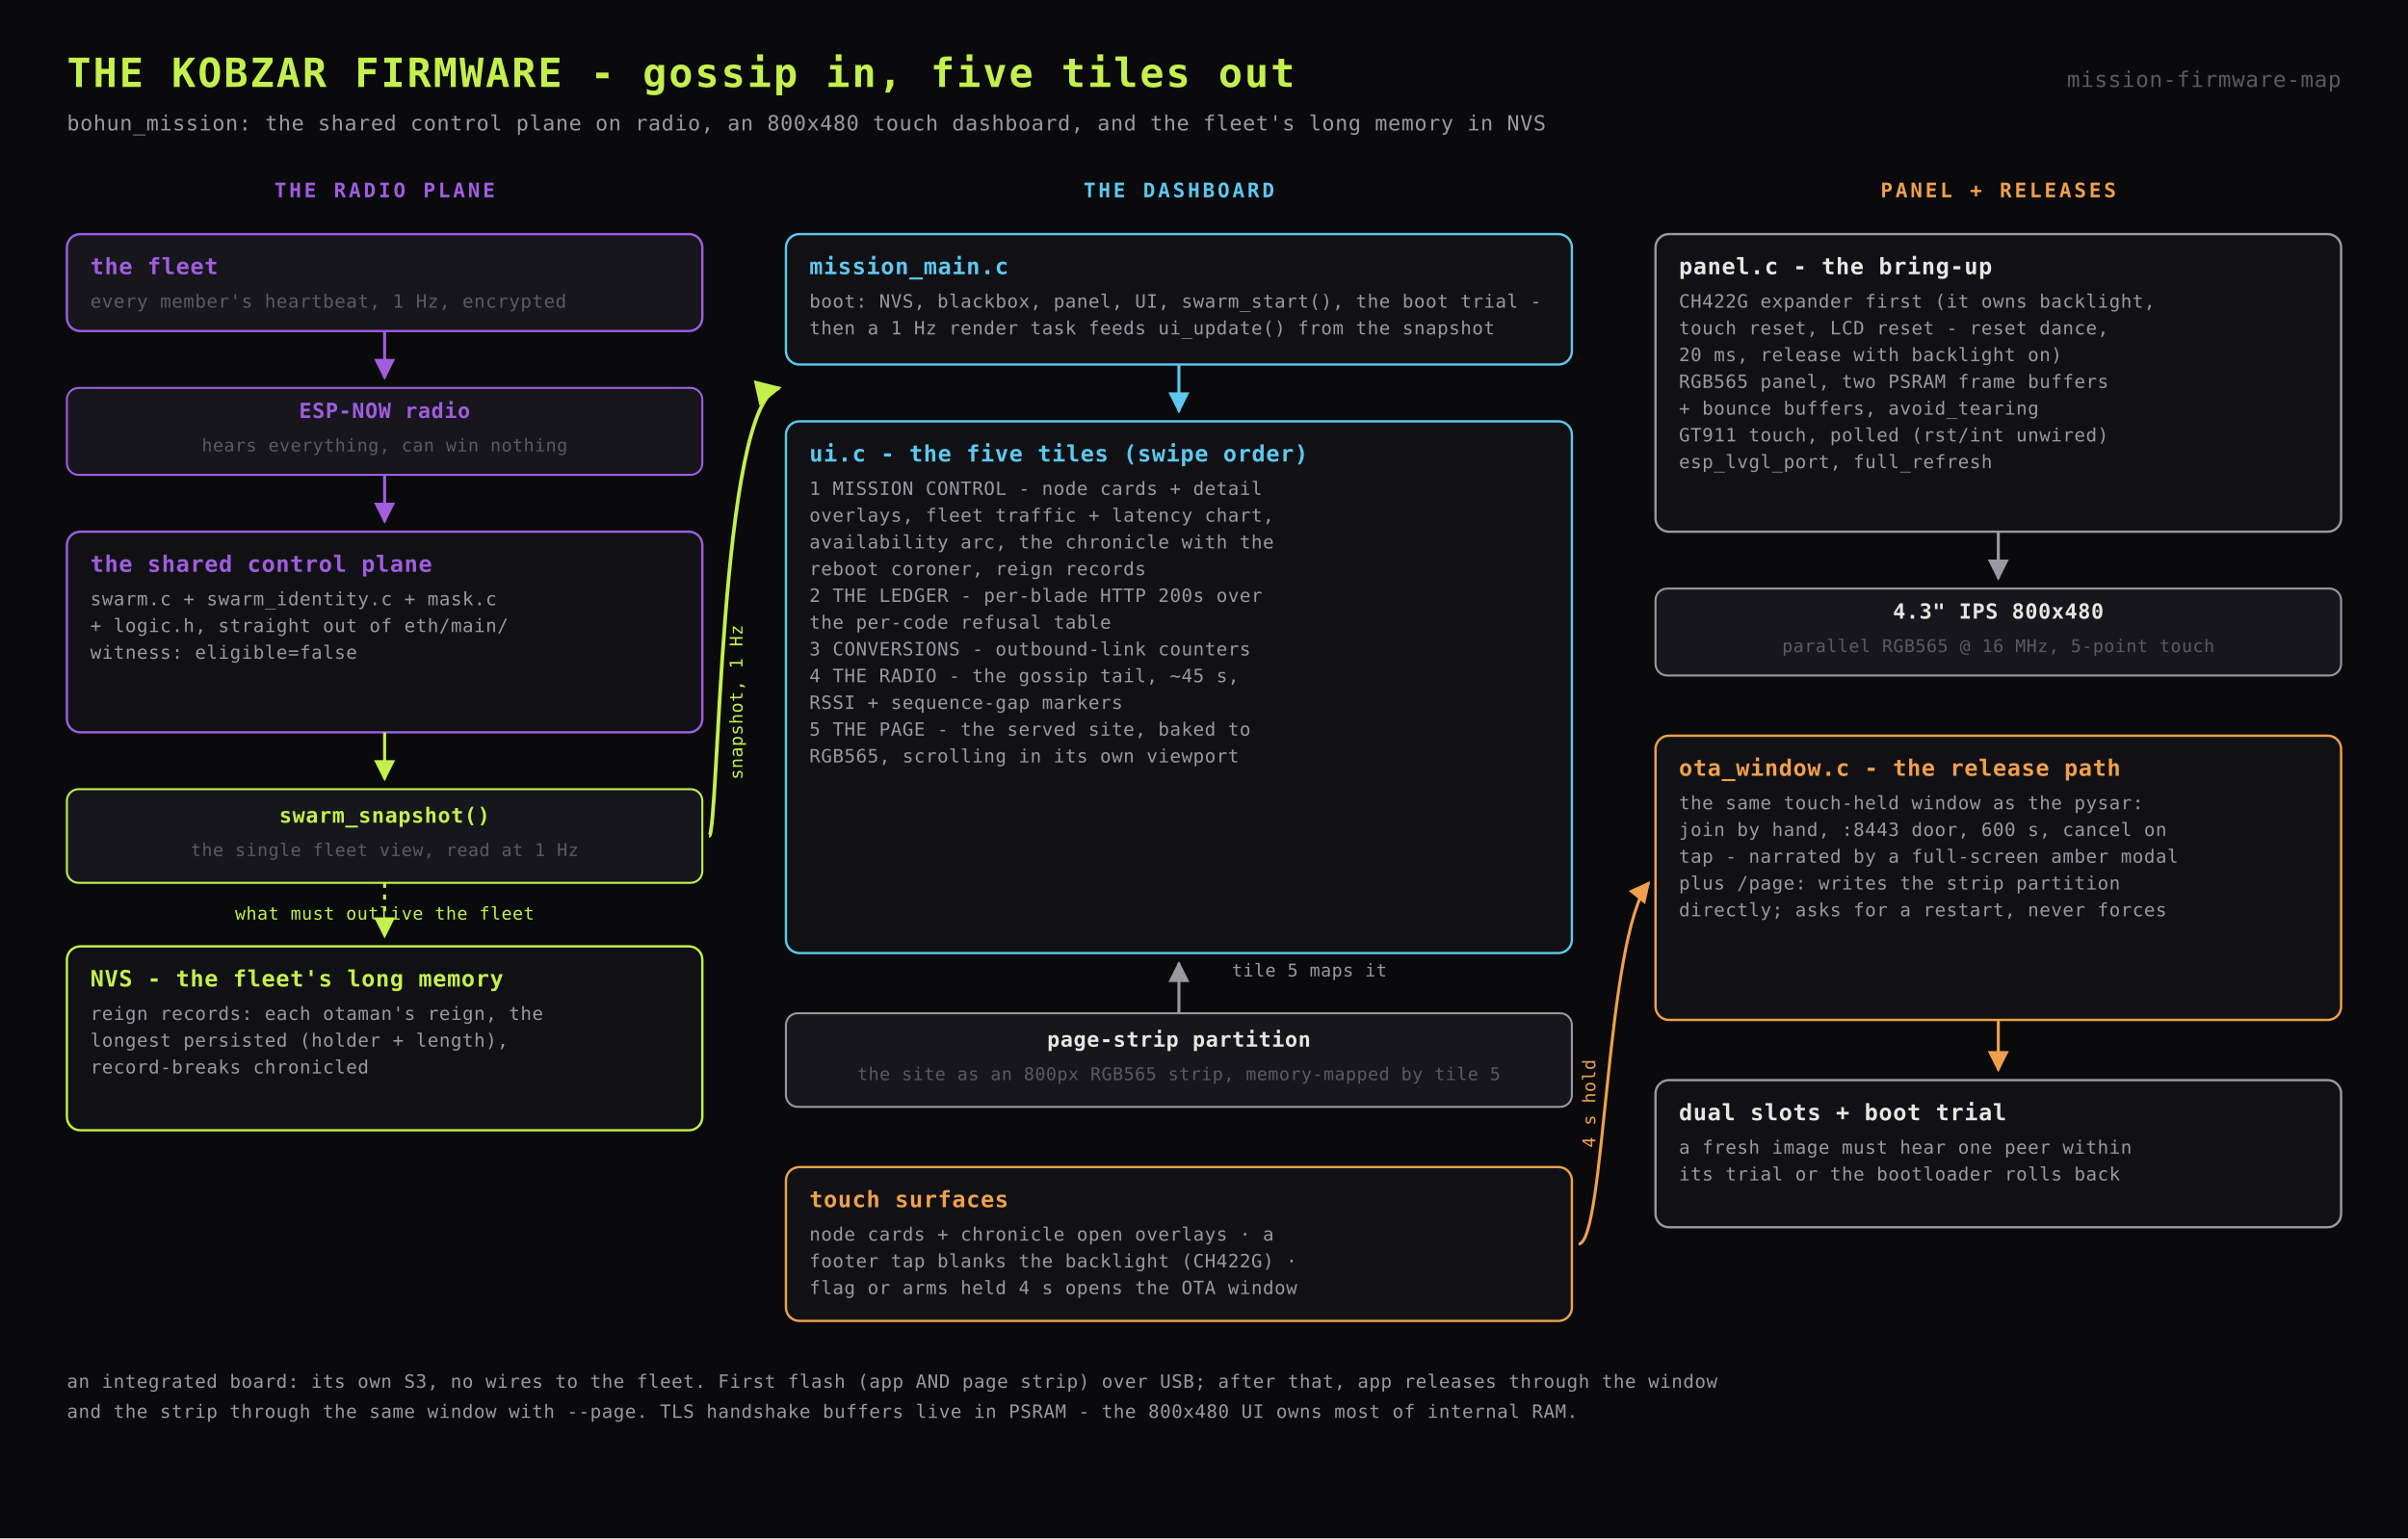
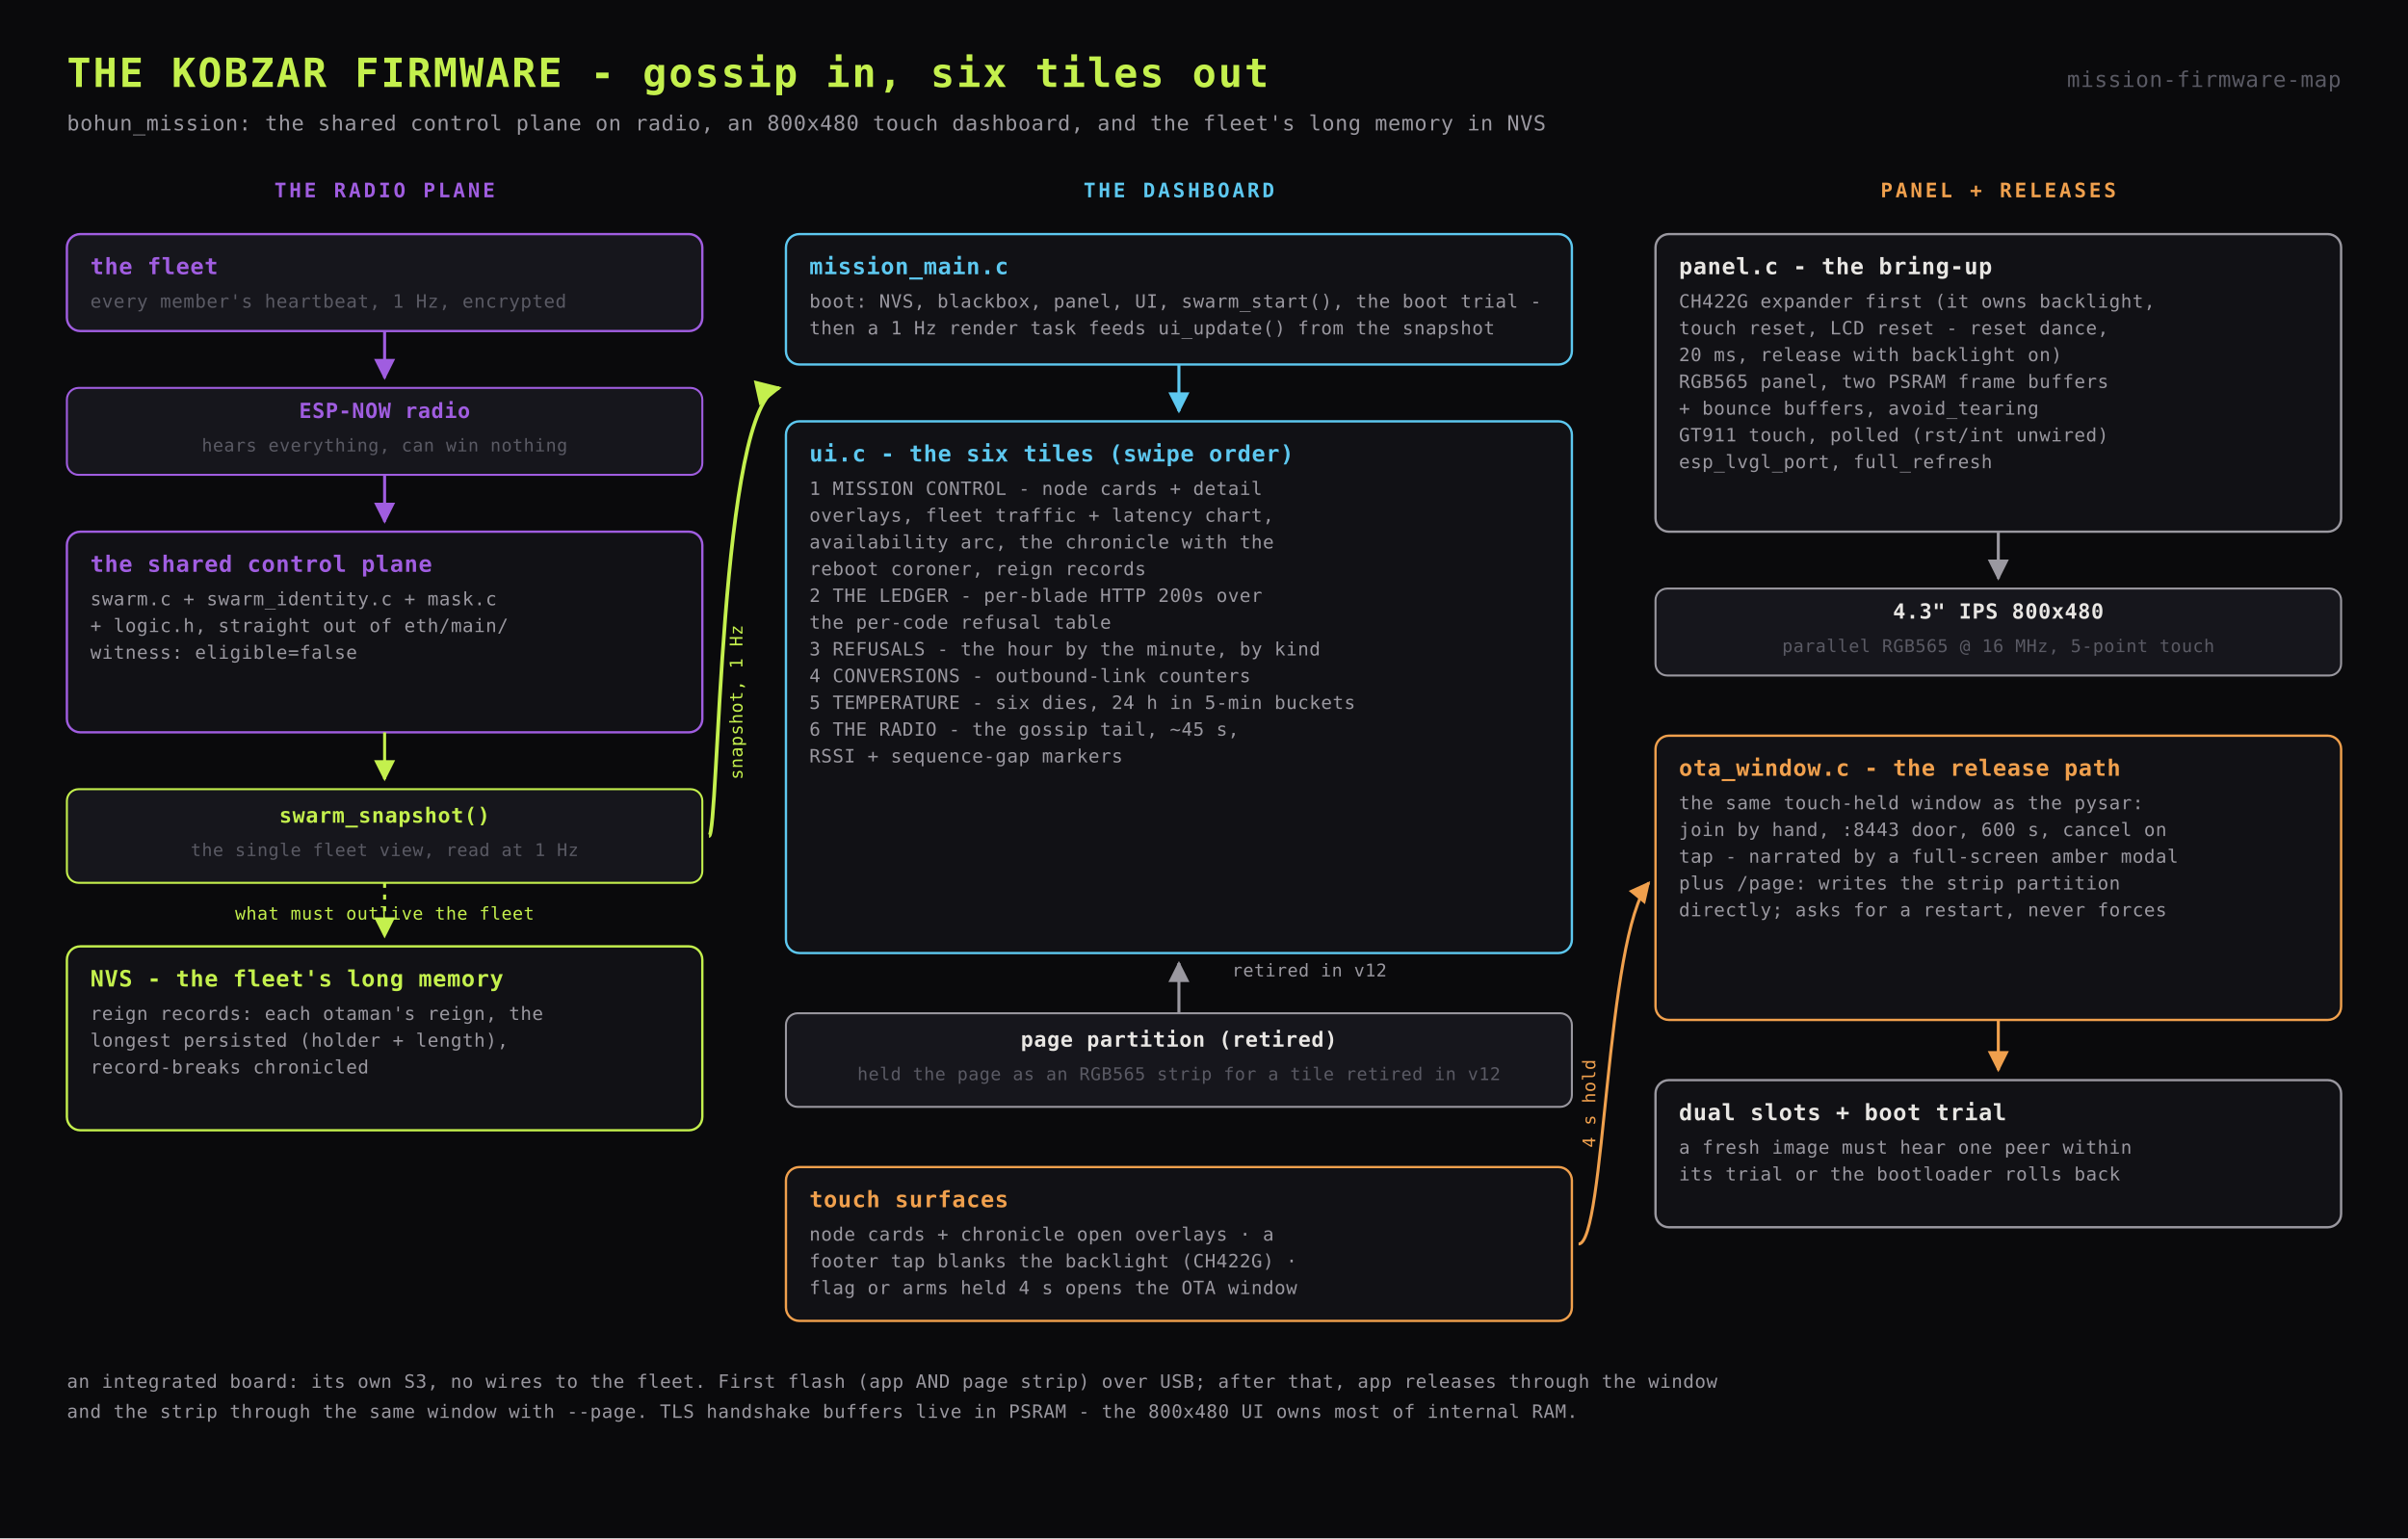
<svg xmlns="http://www.w3.org/2000/svg" viewBox="0 0 1440 920" font-family="ui-monospace,Menlo,monospace">
  <rect width="1440" height="920" fill="#0a0a0c" />
  <defs>
    <marker id="ma05de0" viewBox="0 0 10 10" refX="9" refY="5" markerWidth="7" markerHeight="7" orient="auto-start-reverse">
      <path d="M 0 0 L 10 5 L 0 10 z" fill="#a05de0" />
    </marker>
    <marker id="m9a98a0" viewBox="0 0 10 10" refX="9" refY="5" markerWidth="7" markerHeight="7" orient="auto-start-reverse">
      <path d="M 0 0 L 10 5 L 0 10 z" fill="#9a98a0" />
    </marker>
    <marker id="mc4f04d" viewBox="0 0 10 10" refX="9" refY="5" markerWidth="7" markerHeight="7" orient="auto-start-reverse">
      <path d="M 0 0 L 10 5 L 0 10 z" fill="#c4f04d" />
    </marker>
    <marker id="m4dc46a" viewBox="0 0 10 10" refX="9" refY="5" markerWidth="7" markerHeight="7" orient="auto-start-reverse">
      <path d="M 0 0 L 10 5 L 0 10 z" fill="#4dc46a" />
    </marker>
    <marker id="m5dc8f0" viewBox="0 0 10 10" refX="9" refY="5" markerWidth="7" markerHeight="7" orient="auto-start-reverse">
      <path d="M 0 0 L 10 5 L 0 10 z" fill="#5dc8f0" />
    </marker>
    <marker id="mf0a04d" viewBox="0 0 10 10" refX="9" refY="5" markerWidth="7" markerHeight="7" orient="auto-start-reverse">
      <path d="M 0 0 L 10 5 L 0 10 z" fill="#f0a04d" />
    </marker>
    <marker id="m5a5a64" viewBox="0 0 10 10" refX="9" refY="5" markerWidth="7" markerHeight="7" orient="auto-start-reverse">
      <path d="M 0 0 L 10 5 L 0 10 z" fill="#5a5a64" />
    </marker>
    <marker id="me05555" viewBox="0 0 10 10" refX="9" refY="5" markerWidth="7" markerHeight="7" orient="auto-start-reverse">
      <path d="M 0 0 L 10 5 L 0 10 z" fill="#e05555" />
    </marker>
    <marker id="me8e6e3" viewBox="0 0 10 10" refX="9" refY="5" markerWidth="7" markerHeight="7" orient="auto-start-reverse">
      <path d="M 0 0 L 10 5 L 0 10 z" fill="#e8e6e3" />
    </marker>
  </defs>
-   <text x="40" y="52" font-size="24" fill="#c4f04d" text-anchor="start" font-weight="700" letter-spacing=".05em">THE KOBZAR FIRMWARE - gossip in, five tiles out</text>
+   <text x="40" y="52" font-size="24" fill="#c4f04d" text-anchor="start" font-weight="700" letter-spacing=".05em">THE KOBZAR FIRMWARE - gossip in, six tiles out</text>
  <text x="40" y="78" font-size="12.5" fill="#9a98a0" text-anchor="start" letter-spacing=".03em">bohun_mission: the shared control plane on radio, an 800x480 touch dashboard, and the fleet's long memory in NVS</text>
  <text x="1400" y="52" font-size="13" fill="#5a5a64" text-anchor="end" letter-spacing=".03em">mission-firmware-map</text>
  <text x="230.0" y="118" font-size="12" fill="#a05de0" text-anchor="middle" font-weight="700" letter-spacing=".14em">THE RADIO PLANE</text>
  <text x="705.0" y="118" font-size="12" fill="#5dc8f0" text-anchor="middle" font-weight="700" letter-spacing=".14em">THE DASHBOARD</text>
  <text x="1195.0" y="118" font-size="12" fill="#f0a04d" text-anchor="middle" font-weight="700" letter-spacing=".14em">PANEL + RELEASES</text>
  <rect x="40" y="140" width="380" height="58" fill="#16161c" stroke="#a05de0" stroke-width="1.4" rx="8" />
  <text x="54" y="164" font-size="13.5" fill="#a05de0" text-anchor="start" font-weight="600" letter-spacing=".03em">the fleet</text>
  <text x="54" y="184" font-size="11" fill="#5a5a64" text-anchor="start" letter-spacing=".03em">every member's heartbeat, 1 Hz, encrypted</text>
  <rect x="40" y="232" width="380" height="52" fill="#16161c" stroke="#a05de0" stroke-width="1.2" rx="7" />
  <text x="230.0" y="250.0" font-size="12.5" fill="#a05de0" text-anchor="middle" font-weight="600" letter-spacing=".03em">ESP-NOW radio</text>
  <text x="230.0" y="270.0" font-size="10.5" fill="#5a5a64" text-anchor="middle" letter-spacing=".03em">hears everything, can win nothing</text>
  <rect x="40" y="318" width="380" height="120" fill="#111115" stroke="#a05de0" stroke-width="1.4" rx="8" />
  <text x="54" y="342" font-size="13.5" fill="#a05de0" text-anchor="start" font-weight="600" letter-spacing=".03em">the shared control plane</text>
  <text x="54" y="362" font-size="11" fill="#9a98a0" text-anchor="start" letter-spacing=".03em">swarm.c + swarm_identity.c + mask.c</text>
  <text x="54" y="378" font-size="11" fill="#9a98a0" text-anchor="start" letter-spacing=".03em">+ logic.h, straight out of eth/main/</text>
  <text x="54" y="394" font-size="11" fill="#9a98a0" text-anchor="start" letter-spacing=".03em">witness: eligible=false</text>
  <rect x="40" y="472" width="380" height="56" fill="#16161c" stroke="#c4f04d" stroke-width="1.2" rx="7" />
  <text x="230.0" y="492.0" font-size="12.5" fill="#c4f04d" text-anchor="middle" font-weight="600" letter-spacing=".03em">swarm_snapshot()</text>
  <text x="230.0" y="512.0" font-size="10.5" fill="#5a5a64" text-anchor="middle" letter-spacing=".03em">the single fleet view, read at 1 Hz</text>
  <rect x="40" y="566" width="380" height="110" fill="#111115" stroke="#c4f04d" stroke-width="1.4" rx="8" />
  <text x="54" y="590" font-size="13.5" fill="#c4f04d" text-anchor="start" font-weight="600" letter-spacing=".03em">NVS - the fleet's long memory</text>
  <text x="54" y="610" font-size="11" fill="#9a98a0" text-anchor="start" letter-spacing=".03em">reign records: each otaman's reign, the</text>
  <text x="54" y="626" font-size="11" fill="#9a98a0" text-anchor="start" letter-spacing=".03em">longest persisted (holder + length),</text>
  <text x="54" y="642" font-size="11" fill="#9a98a0" text-anchor="start" letter-spacing=".03em">record-breaks chronicled</text>
  <line x1="230.0" y1="198" x2="230.0" y2="226" stroke="#a05de0" stroke-width="1.8" marker-end="url(#ma05de0)" />
  <line x1="230.0" y1="284" x2="230.0" y2="312" stroke="#a05de0" stroke-width="1.8" marker-end="url(#ma05de0)" />
  <line x1="230.0" y1="438" x2="230.0" y2="466" stroke="#c4f04d" stroke-width="1.8" marker-end="url(#mc4f04d)" />
  <line x1="230.0" y1="528" x2="230.0" y2="560" stroke="#c4f04d" stroke-width="1.8" stroke-dasharray="3 4" marker-end="url(#mc4f04d)" />
  <text x="230.0" y="550" font-size="10.5" fill="#c4f04d" text-anchor="middle" letter-spacing=".03em">what must outlive the fleet</text>
  <rect x="470" y="140" width="470" height="78" fill="#111115" stroke="#5dc8f0" stroke-width="1.4" rx="8" />
  <text x="484" y="164" font-size="13.5" fill="#5dc8f0" text-anchor="start" font-weight="600" letter-spacing=".03em">mission_main.c</text>
  <text x="484" y="184" font-size="11" fill="#9a98a0" text-anchor="start" letter-spacing=".03em">boot: NVS, blackbox, panel, UI, swarm_start(), the boot trial -</text>
  <text x="484" y="200" font-size="11" fill="#9a98a0" text-anchor="start" letter-spacing=".03em">then a 1 Hz render task feeds ui_update() from the snapshot</text>
  <rect x="470" y="252" width="470" height="318" fill="#111115" stroke="#5dc8f0" stroke-width="1.4" rx="8" />
-   <text x="484" y="276" font-size="13.5" fill="#5dc8f0" text-anchor="start" font-weight="600" letter-spacing=".03em">ui.c - the five tiles (swipe order)</text>
+   <text x="484" y="276" font-size="13.5" fill="#5dc8f0" text-anchor="start" font-weight="600" letter-spacing=".03em">ui.c - the six tiles (swipe order)</text>
  <text x="484" y="296" font-size="11" fill="#9a98a0" text-anchor="start" letter-spacing=".03em">1 MISSION CONTROL - node cards + detail</text>
  <text x="484" y="312" font-size="11" fill="#9a98a0" text-anchor="start" letter-spacing=".03em">    overlays, fleet traffic + latency chart,</text>
  <text x="484" y="328" font-size="11" fill="#9a98a0" text-anchor="start" letter-spacing=".03em">    availability arc, the chronicle with the</text>
  <text x="484" y="344" font-size="11" fill="#9a98a0" text-anchor="start" letter-spacing=".03em">    reboot coroner, reign records</text>
  <text x="484" y="360" font-size="11" fill="#9a98a0" text-anchor="start" letter-spacing=".03em">2 THE LEDGER - per-blade HTTP 200s over</text>
  <text x="484" y="376" font-size="11" fill="#9a98a0" text-anchor="start" letter-spacing=".03em">    the per-code refusal table</text>
-   <text x="484" y="392" font-size="11" fill="#9a98a0" text-anchor="start" letter-spacing=".03em">3 CONVERSIONS - outbound-link counters</text>
-   <text x="484" y="408" font-size="11" fill="#9a98a0" text-anchor="start" letter-spacing=".03em">4 THE RADIO - the gossip tail, ~45 s,</text>
-   <text x="484" y="424" font-size="11" fill="#9a98a0" text-anchor="start" letter-spacing=".03em">    RSSI + sequence-gap markers</text>
-   <text x="484" y="440" font-size="11" fill="#9a98a0" text-anchor="start" letter-spacing=".03em">5 THE PAGE - the served site, baked to</text>
-   <text x="484" y="456" font-size="11" fill="#9a98a0" text-anchor="start" letter-spacing=".03em">    RGB565, scrolling in its own viewport</text>
+   <text x="484" y="392" font-size="11" fill="#9a98a0" text-anchor="start" letter-spacing=".03em">3 REFUSALS - the hour by the minute, by kind</text>
+   <text x="484" y="408" font-size="11" fill="#9a98a0" text-anchor="start" letter-spacing=".03em">4 CONVERSIONS - outbound-link counters</text>
+   <text x="484" y="424" font-size="11" fill="#9a98a0" text-anchor="start" letter-spacing=".03em">5 TEMPERATURE - six dies, 24 h in 5-min buckets</text>
+   <text x="484" y="440" font-size="11" fill="#9a98a0" text-anchor="start" letter-spacing=".03em">6 THE RADIO - the gossip tail, ~45 s,</text>
+   <text x="484" y="456" font-size="11" fill="#9a98a0" text-anchor="start" letter-spacing=".03em">    RSSI + sequence-gap markers</text>
  <rect x="470" y="606" width="470" height="56" fill="#16161c" stroke="#9a98a0" stroke-width="1.2" rx="7" />
-   <text x="705.0" y="626.0" font-size="12.5" fill="#e8e6e3" text-anchor="middle" font-weight="600" letter-spacing=".03em">page-strip partition</text>
-   <text x="705.0" y="646.0" font-size="10.5" fill="#5a5a64" text-anchor="middle" letter-spacing=".03em">the site as an 800px RGB565 strip, memory-mapped by tile 5</text>
+   <text x="705.0" y="626.0" font-size="12.5" fill="#e8e6e3" text-anchor="middle" font-weight="600" letter-spacing=".03em">page partition (retired)</text>
+   <text x="705.0" y="646.0" font-size="10.5" fill="#5a5a64" text-anchor="middle" letter-spacing=".03em">held the page as an RGB565 strip for a tile retired in v12</text>
  <rect x="470" y="698" width="470" height="92" fill="#111115" stroke="#f0a04d" stroke-width="1.4" rx="8" />
  <text x="484" y="722" font-size="13.5" fill="#f0a04d" text-anchor="start" font-weight="600" letter-spacing=".03em">touch surfaces</text>
  <text x="484" y="742" font-size="11" fill="#9a98a0" text-anchor="start" letter-spacing=".03em">node cards + chronicle open overlays · a</text>
  <text x="484" y="758" font-size="11" fill="#9a98a0" text-anchor="start" letter-spacing=".03em">footer tap blanks the backlight (CH422G) ·</text>
  <text x="484" y="774" font-size="11" fill="#9a98a0" text-anchor="start" letter-spacing=".03em">flag or arms held 4 s opens the OTA window</text>
  <path d="M 424 500 C 430 500 430 240 466 232" fill="none" stroke="#c4f04d" stroke-width="2.2" marker-end="url(#mc4f04d)" />
  <text x="444" y="420" font-size="10.5" fill="#c4f04d" text-anchor="middle" letter-spacing=".03em" transform="rotate(-90 444 420)">snapshot, 1 Hz</text>
  <line x1="705.0" y1="218" x2="705.0" y2="246" stroke="#5dc8f0" stroke-width="1.8" marker-end="url(#m5dc8f0)" />
  <line x1="705.0" y1="606" x2="705.0" y2="576" stroke="#9a98a0" stroke-width="1.8" marker-end="url(#m9a98a0)" />
-   <text x="783.0" y="584.0" font-size="10.5" fill="#9a98a0" text-anchor="middle" letter-spacing=".03em">tile 5 maps it</text>
+   <text x="783.0" y="584.0" font-size="10.5" fill="#9a98a0" text-anchor="middle" letter-spacing=".03em">retired in v12</text>
  <rect x="990" y="140" width="410" height="178" fill="#111115" stroke="#9a98a0" stroke-width="1.4" rx="8" />
  <text x="1004" y="164" font-size="13.5" fill="#e8e6e3" text-anchor="start" font-weight="600" letter-spacing=".03em">panel.c - the bring-up</text>
  <text x="1004" y="184" font-size="11" fill="#9a98a0" text-anchor="start" letter-spacing=".03em">CH422G expander first (it owns backlight,</text>
  <text x="1004" y="200" font-size="11" fill="#9a98a0" text-anchor="start" letter-spacing=".03em">  touch reset, LCD reset - reset dance,</text>
  <text x="1004" y="216" font-size="11" fill="#9a98a0" text-anchor="start" letter-spacing=".03em">  20 ms, release with backlight on)</text>
  <text x="1004" y="232" font-size="11" fill="#9a98a0" text-anchor="start" letter-spacing=".03em">RGB565 panel, two PSRAM frame buffers</text>
  <text x="1004" y="248" font-size="11" fill="#9a98a0" text-anchor="start" letter-spacing=".03em">  + bounce buffers, avoid_tearing</text>
  <text x="1004" y="264" font-size="11" fill="#9a98a0" text-anchor="start" letter-spacing=".03em">GT911 touch, polled (rst/int unwired)</text>
  <text x="1004" y="280" font-size="11" fill="#9a98a0" text-anchor="start" letter-spacing=".03em">esp_lvgl_port, full_refresh</text>
  <rect x="990" y="352" width="410" height="52" fill="#16161c" stroke="#9a98a0" stroke-width="1.2" rx="7" />
  <text x="1195.0" y="370.0" font-size="12.5" fill="#e8e6e3" text-anchor="middle" font-weight="600" letter-spacing=".03em">4.3" IPS 800x480</text>
  <text x="1195.0" y="390.0" font-size="10.5" fill="#5a5a64" text-anchor="middle" letter-spacing=".03em">parallel RGB565 @ 16 MHz, 5-point touch</text>
  <rect x="990" y="440" width="410" height="170" fill="#111115" stroke="#f0a04d" stroke-width="1.4" rx="8" />
  <text x="1004" y="464" font-size="13.5" fill="#f0a04d" text-anchor="start" font-weight="600" letter-spacing=".03em">ota_window.c - the release path</text>
  <text x="1004" y="484" font-size="11" fill="#9a98a0" text-anchor="start" letter-spacing=".03em">the same touch-held window as the pysar:</text>
  <text x="1004" y="500" font-size="11" fill="#9a98a0" text-anchor="start" letter-spacing=".03em">join by hand, :8443 door, 600 s, cancel on</text>
  <text x="1004" y="516" font-size="11" fill="#9a98a0" text-anchor="start" letter-spacing=".03em">tap - narrated by a full-screen amber modal</text>
  <text x="1004" y="532" font-size="11" fill="#9a98a0" text-anchor="start" letter-spacing=".03em">plus /page: writes the strip partition</text>
  <text x="1004" y="548" font-size="11" fill="#9a98a0" text-anchor="start" letter-spacing=".03em">  directly; asks for a restart, never forces</text>
  <rect x="990" y="646" width="410" height="88" fill="#111115" stroke="#9a98a0" stroke-width="1.4" rx="8" />
  <text x="1004" y="670" font-size="13.5" fill="#e8e6e3" text-anchor="start" font-weight="600" letter-spacing=".03em">dual slots + boot trial</text>
  <text x="1004" y="690" font-size="11" fill="#9a98a0" text-anchor="start" letter-spacing=".03em">a fresh image must hear one peer within</text>
  <text x="1004" y="706" font-size="11" fill="#9a98a0" text-anchor="start" letter-spacing=".03em">its trial or the bootloader rolls back</text>
  <line x1="1195.0" y1="318" x2="1195.0" y2="346" stroke="#9a98a0" stroke-width="1.8" marker-end="url(#m9a98a0)" />
  <line x1="1195.0" y1="610" x2="1195.0" y2="640" stroke="#f0a04d" stroke-width="1.8" marker-end="url(#mf0a04d)" />
  <path d="M 944 744 C 960 744 960 560 986 528" fill="none" stroke="#f0a04d" stroke-width="1.8" marker-end="url(#mf0a04d)" />
  <text x="954" y="660" font-size="10.5" fill="#f0a04d" text-anchor="middle" letter-spacing=".03em" transform="rotate(-90 954 660)">4 s hold</text>
  <text x="40" y="830" font-size="11" fill="#9a98a0" text-anchor="start" letter-spacing=".03em">an integrated board: its own S3, no wires to the fleet. First flash (app AND page strip) over USB; after that, app releases through the window</text>
  <text x="40" y="848" font-size="11" fill="#9a98a0" text-anchor="start" letter-spacing=".03em">and the strip through the same window with --page. TLS handshake buffers live in PSRAM - the 800x480 UI owns most of internal RAM.</text>
</svg>
